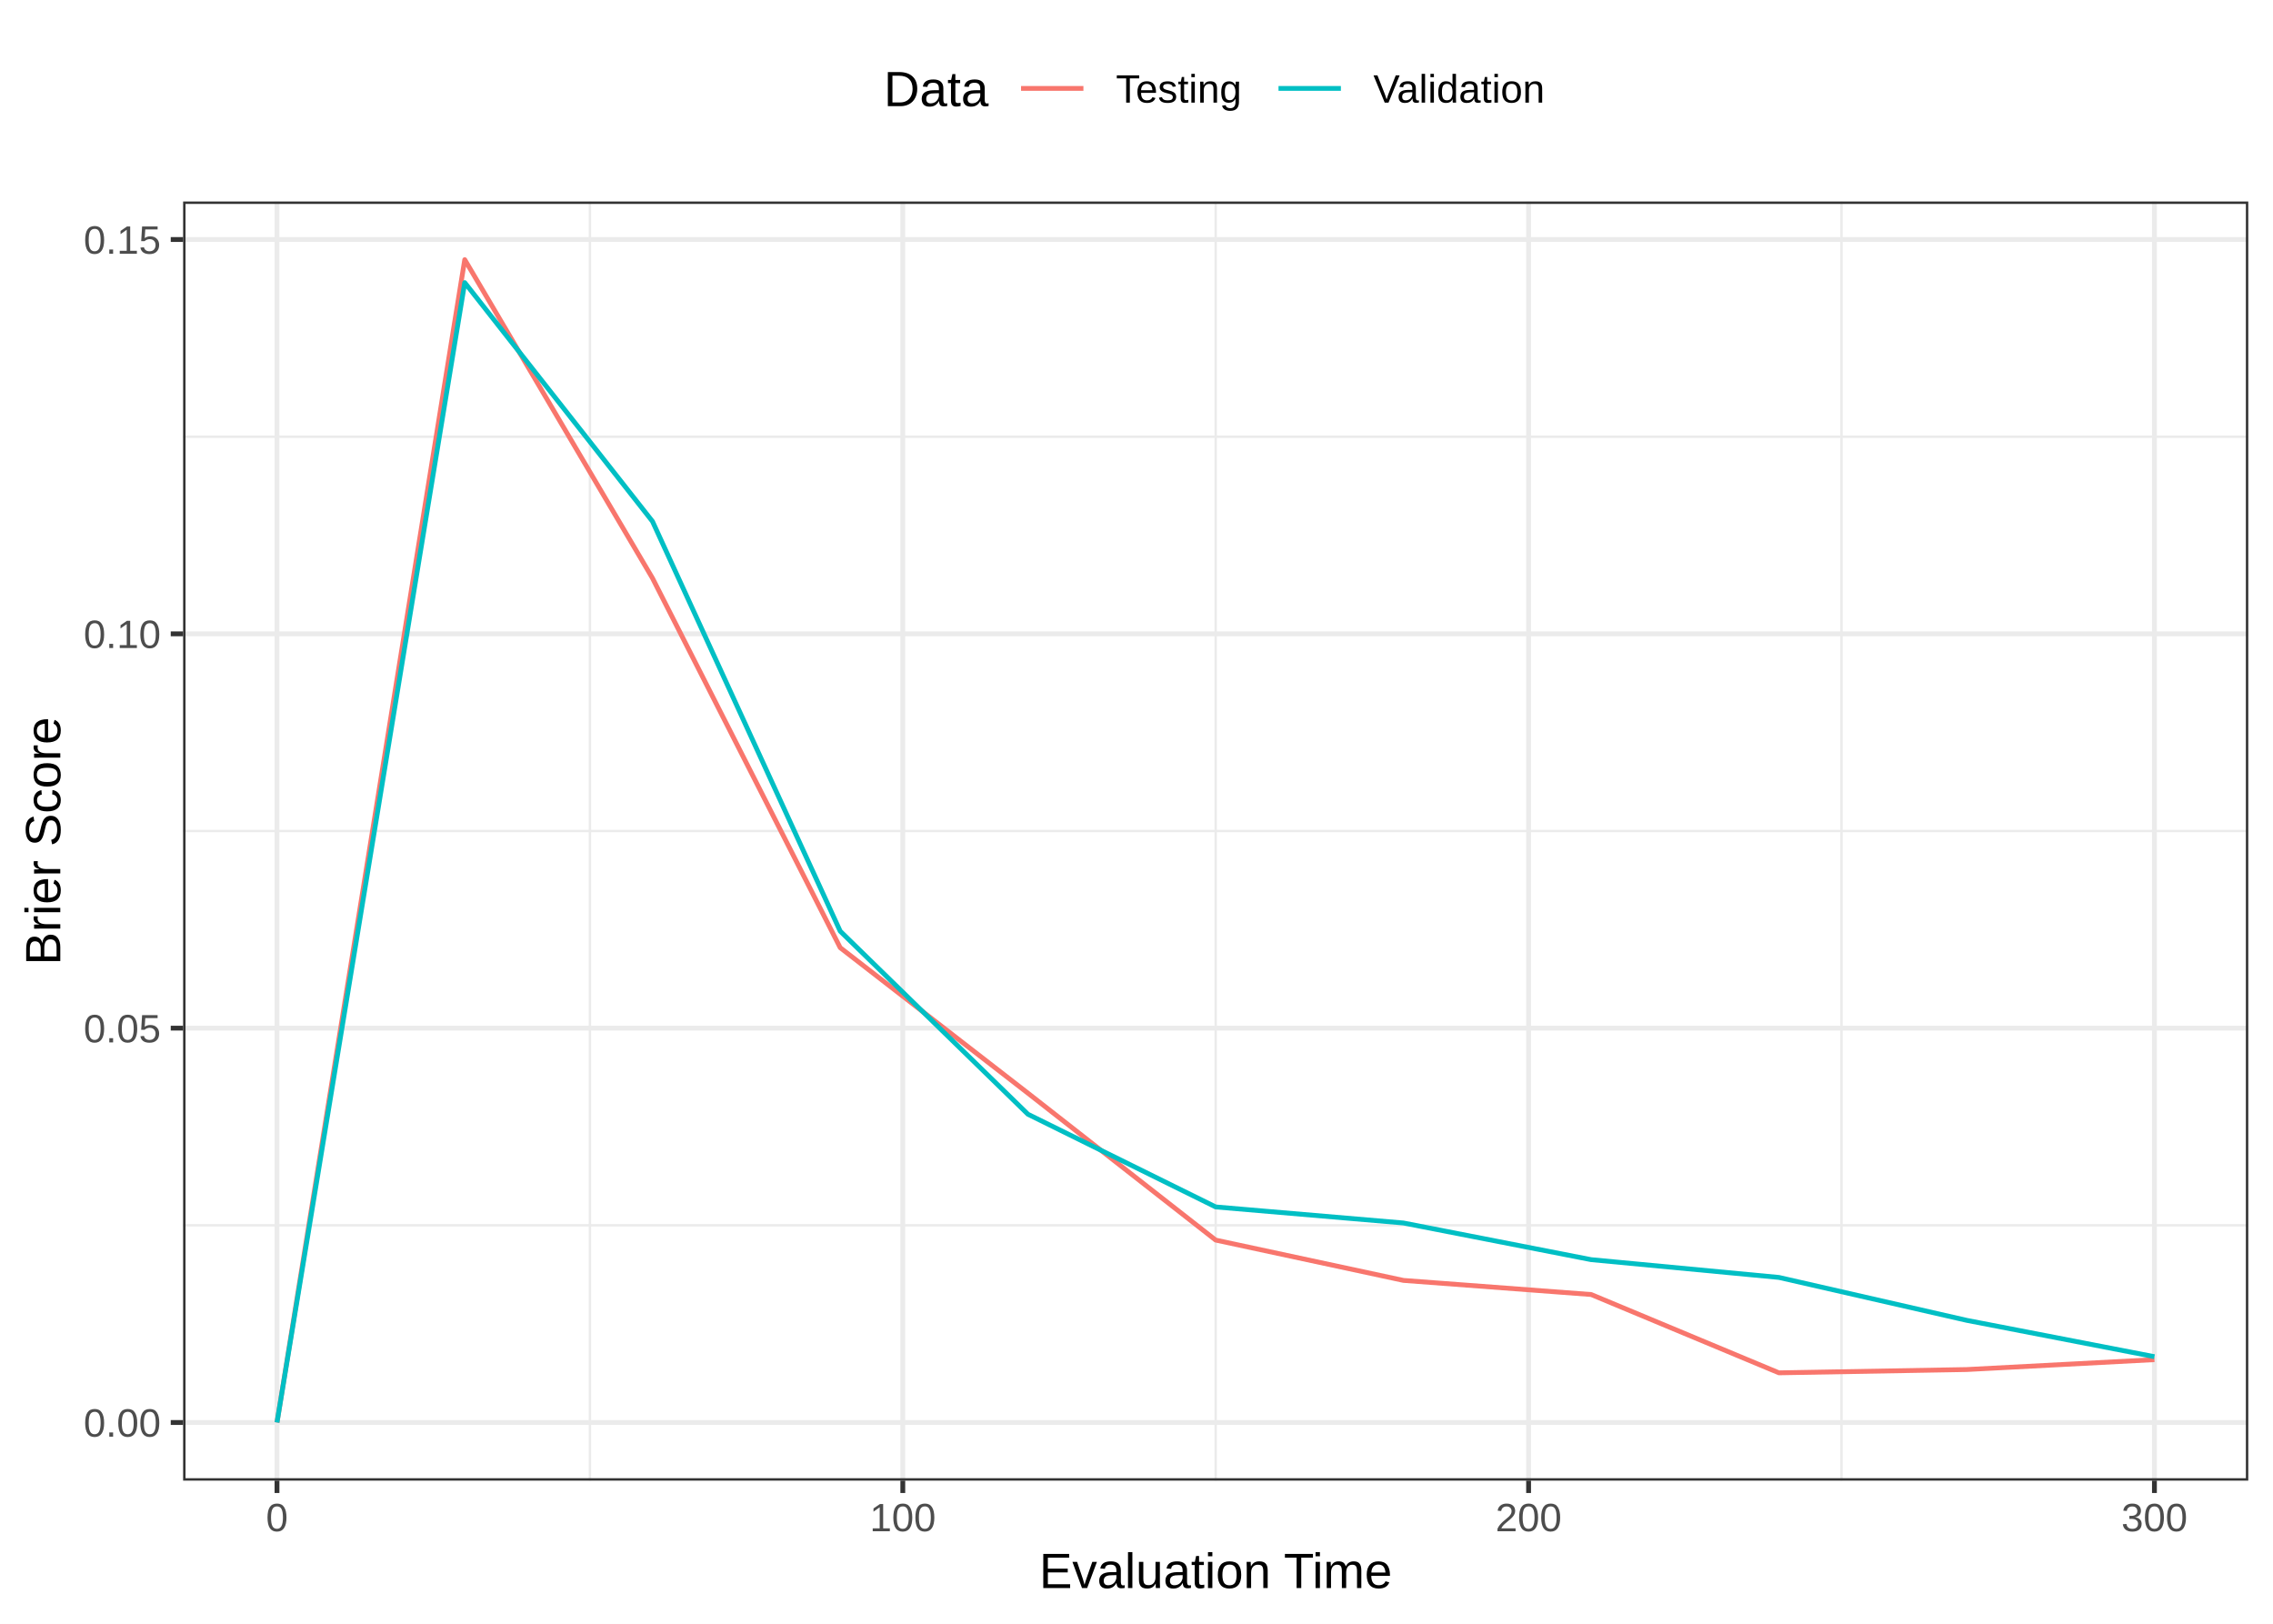
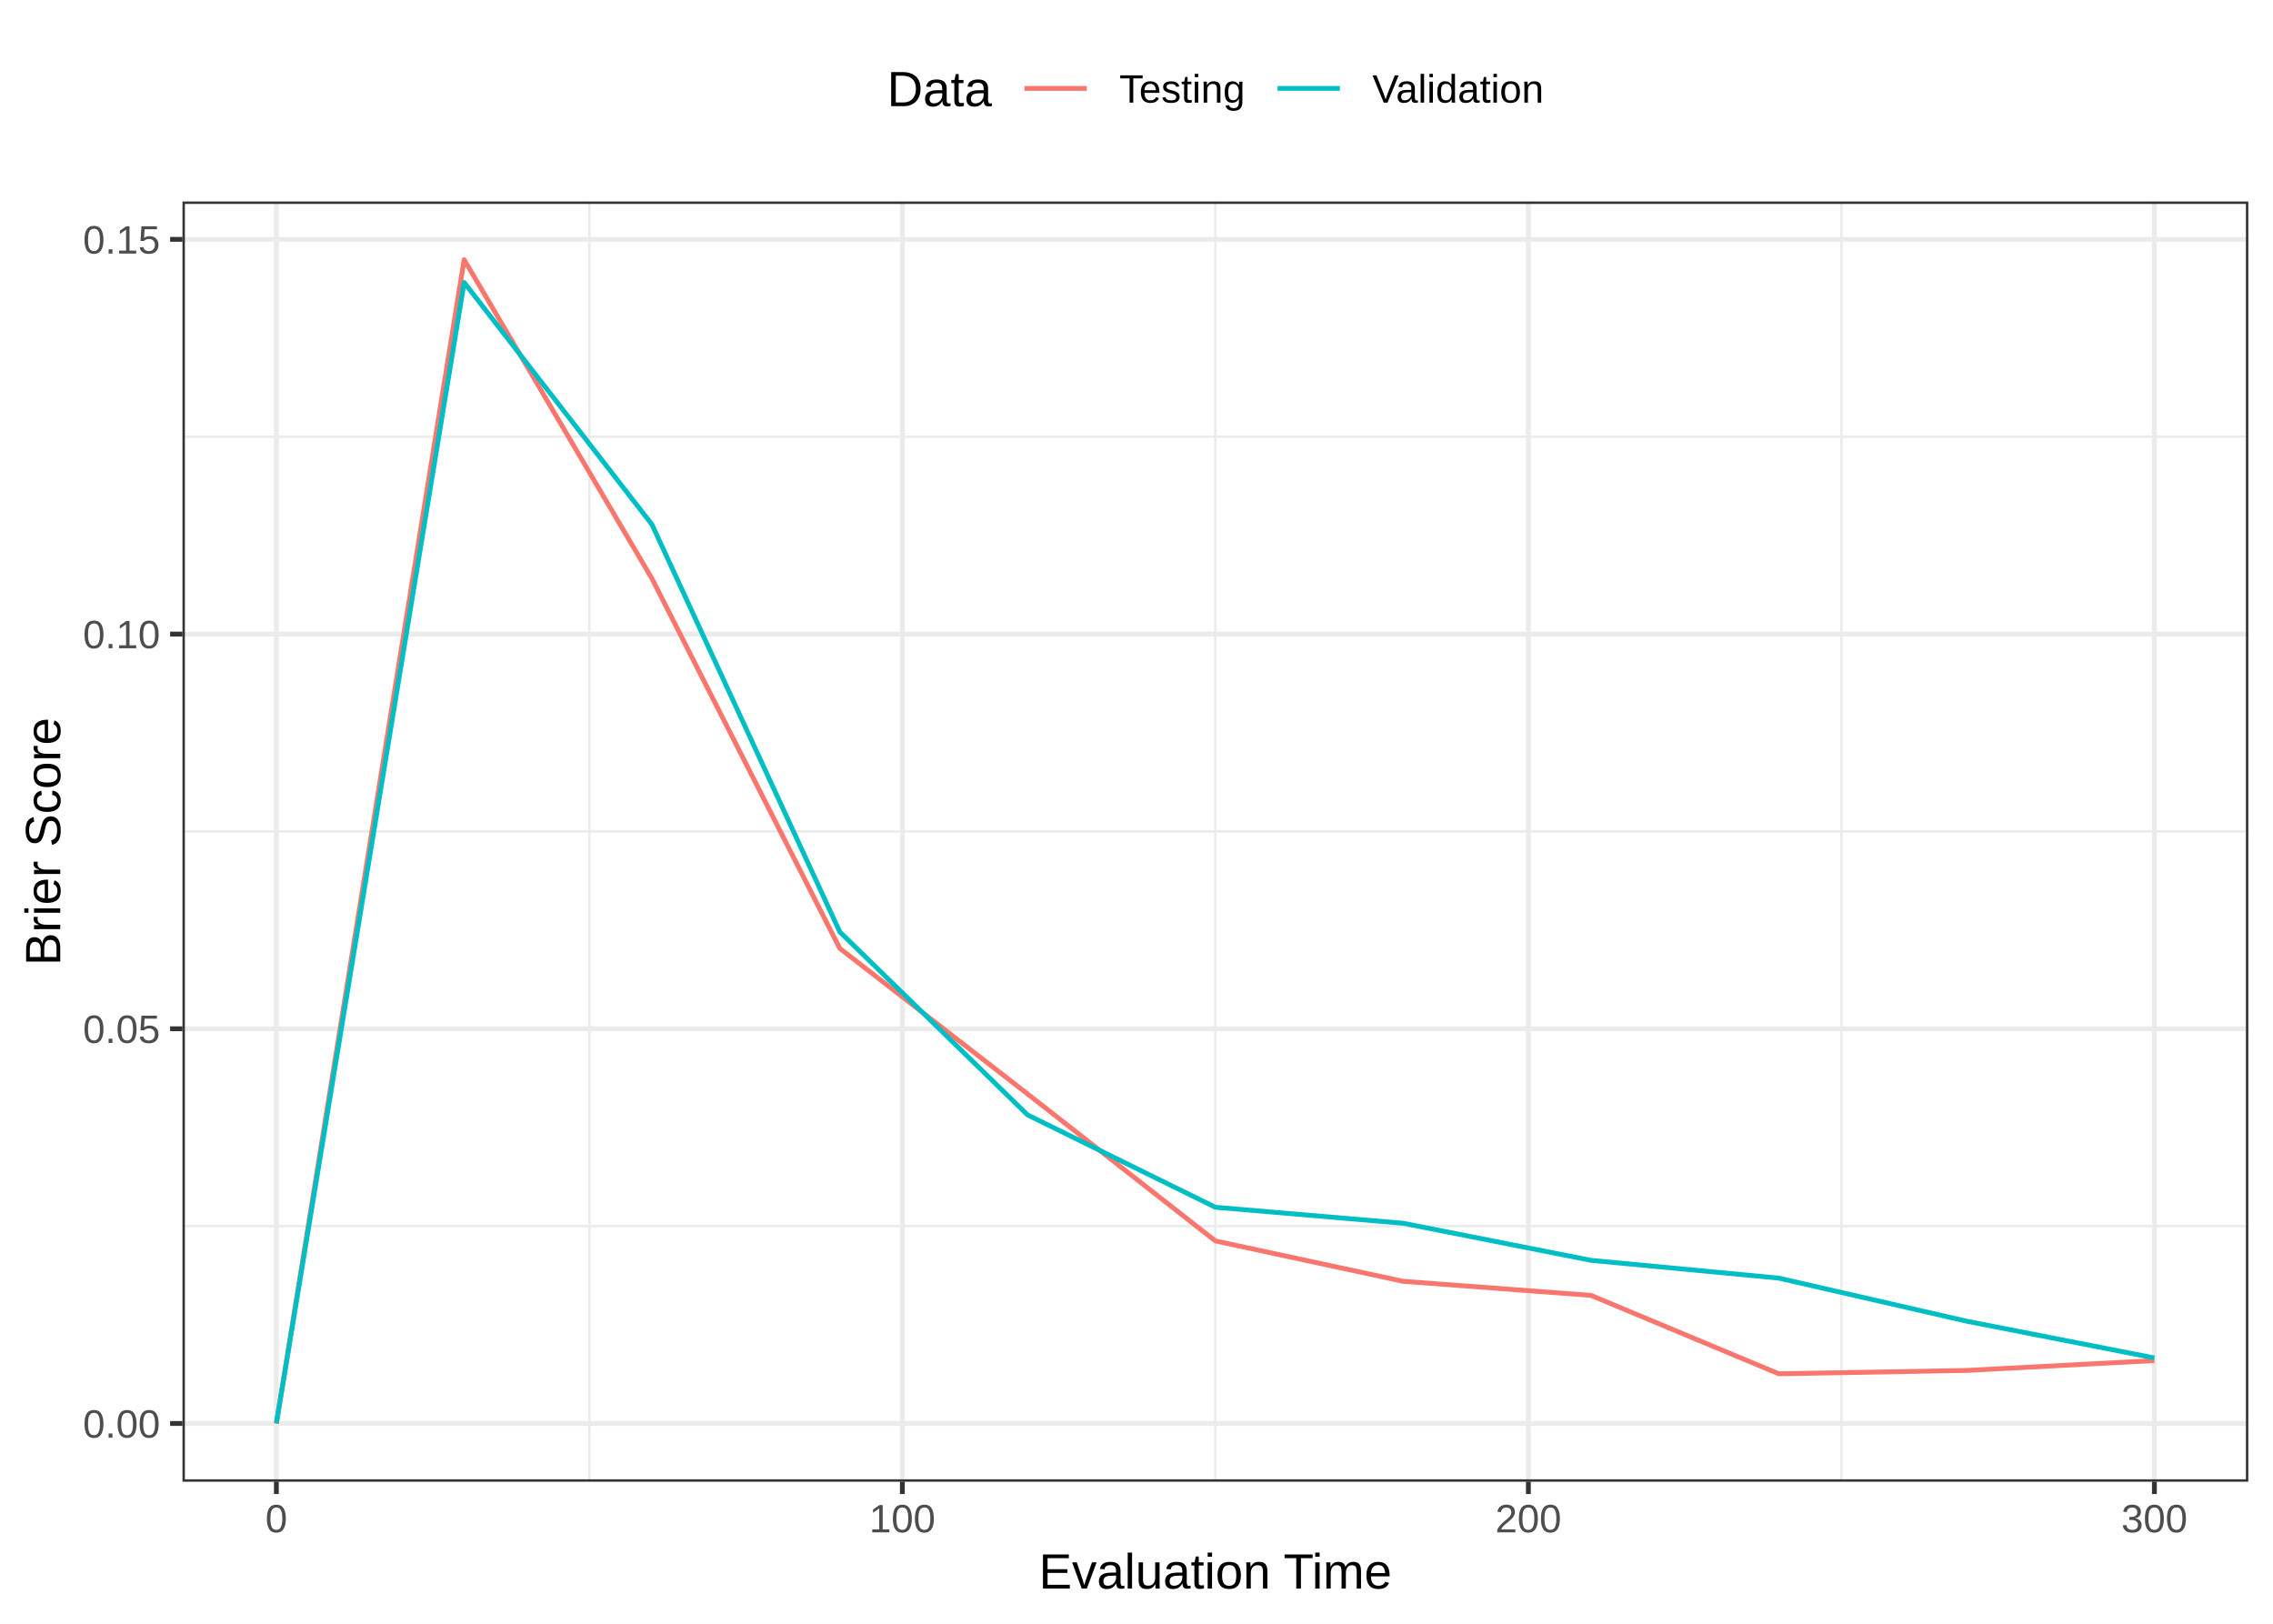
- <svg xmlns="http://www.w3.org/2000/svg" class="svglite" width="504.00pt" height="360.00pt" viewBox="0 0 504.00 360.00">
-   <defs>
-     <style type="text/css">
+ <svg xmlns="http://www.w3.org/2000/svg" width="504.00pt" height="360.00pt" viewBox="0 0 504.00 360.00">
+   <g class="svglite">
+     <defs>
+       <style type="text/css">
    .svglite line, .svglite polyline, .svglite polygon, .svglite path, .svglite rect, .svglite circle {
      fill: none;
      stroke: #000000;
      stroke-linecap: round;
      stroke-linejoin: round;
      stroke-miterlimit: 10.00;
    }
    .svglite text {
      white-space: pre;
    }
+     .svglite g.glyphgroup path {
+       fill: inherit;
+       stroke: none;
+     }
  </style>
-   </defs>
-   <rect width="100%" height="100%" style="stroke: none; fill: none;" />
-   <defs>
-     <clipPath id="cpMC4wMHw1MDQuMDB8MC4wMHwzNjAuMDA=">
-       <rect x="0.00" y="0.00" width="504.00" height="360.00" />
-     </clipPath>
-   </defs>
-   <g clip-path="url(#cpMC4wMHw1MDQuMDB8MC4wMHwzNjAuMDA=)">
-     <rect x="0.00" y="0.00" width="504.00" height="360.00" style="stroke-width: 1.07; stroke: #FFFFFF; fill: #FFFFFF;" />
-   </g>
-   <defs>
-     <clipPath id="cpNDAuNjB8NDk4LjUyfDQ0LjY4fDMyOC4yNw==">
-       <rect x="40.60" y="44.68" width="457.92" height="283.59" />
-     </clipPath>
-   </defs>
-   <g clip-path="url(#cpNDAuNjB8NDk4LjUyfDQ0LjY4fDMyOC4yNw==)">
-     <rect x="40.60" y="44.68" width="457.92" height="283.59" style="stroke-width: 1.07; stroke: none; fill: #FFFFFF;" />
-     <polyline points="40.60,271.66 498.52,271.66 " style="stroke-width: 0.53; stroke: #EBEBEB; stroke-linecap: butt;" />
-     <polyline points="40.60,184.24 498.52,184.24 " style="stroke-width: 0.53; stroke: #EBEBEB; stroke-linecap: butt;" />
-     <polyline points="40.60,96.82 498.52,96.82 " style="stroke-width: 0.53; stroke: #EBEBEB; stroke-linecap: butt;" />
-     <polyline points="130.80,328.27 130.80,44.68 " style="stroke-width: 0.53; stroke: #EBEBEB; stroke-linecap: butt;" />
-     <polyline points="269.56,328.27 269.56,44.68 " style="stroke-width: 0.53; stroke: #EBEBEB; stroke-linecap: butt;" />
-     <polyline points="408.32,328.27 408.32,44.68 " style="stroke-width: 0.53; stroke: #EBEBEB; stroke-linecap: butt;" />
-     <polyline points="40.60,315.38 498.52,315.38 " style="stroke-width: 1.07; stroke: #EBEBEB; stroke-linecap: butt;" />
-     <polyline points="40.60,227.95 498.52,227.95 " style="stroke-width: 1.07; stroke: #EBEBEB; stroke-linecap: butt;" />
-     <polyline points="40.60,140.53 498.52,140.53 " style="stroke-width: 1.07; stroke: #EBEBEB; stroke-linecap: butt;" />
-     <polyline points="40.60,53.10 498.52,53.10 " style="stroke-width: 1.07; stroke: #EBEBEB; stroke-linecap: butt;" />
-     <polyline points="61.42,328.27 61.42,44.68 " style="stroke-width: 1.07; stroke: #EBEBEB; stroke-linecap: butt;" />
-     <polyline points="200.18,328.27 200.18,44.68 " style="stroke-width: 1.07; stroke: #EBEBEB; stroke-linecap: butt;" />
-     <polyline points="338.94,328.27 338.94,44.68 " style="stroke-width: 1.07; stroke: #EBEBEB; stroke-linecap: butt;" />
-     <polyline points="477.71,328.27 477.71,44.68 " style="stroke-width: 1.07; stroke: #EBEBEB; stroke-linecap: butt;" />
-     <polyline points="61.42,315.38 103.05,57.57 144.68,128.19 186.30,210.11 227.93,242.37 269.56,274.94 311.19,283.88 352.82,287.01 394.45,304.37 436.08,303.64 477.71,301.45 " style="stroke-width: 1.07; stroke: #F8766D; stroke-linecap: butt;" />
-     <polyline points="61.42,315.38 103.05,62.66 144.68,115.60 186.30,206.45 227.93,247.04 269.56,267.59 311.19,271.15 352.82,279.28 394.45,283.22 436.08,292.73 477.71,300.79 " style="stroke-width: 1.07; stroke: #00BFC4; stroke-linecap: butt;" />
-     <rect x="40.60" y="44.68" width="457.92" height="283.59" style="stroke-width: 1.07; stroke: #333333;" />
-   </g>
-   <g clip-path="url(#cpMC4wMHw1MDQuMDB8MC4wMHwzNjAuMDA=)">
-     <text x="35.67" y="318.53" text-anchor="end" style="font-size: 8.80px;fill: #4D4D4D; font-family: &quot;Arial&quot;;" textLength="17.13px" lengthAdjust="spacingAndGlyphs">0.00</text>
-     <text x="35.67" y="231.11" text-anchor="end" style="font-size: 8.80px;fill: #4D4D4D; font-family: &quot;Arial&quot;;" textLength="17.13px" lengthAdjust="spacingAndGlyphs">0.05</text>
-     <text x="35.67" y="143.68" text-anchor="end" style="font-size: 8.80px;fill: #4D4D4D; font-family: &quot;Arial&quot;;" textLength="17.13px" lengthAdjust="spacingAndGlyphs">0.10</text>
-     <text x="35.67" y="56.26" text-anchor="end" style="font-size: 8.80px;fill: #4D4D4D; font-family: &quot;Arial&quot;;" textLength="17.13px" lengthAdjust="spacingAndGlyphs">0.15</text>
-     <polyline points="37.86,315.38 40.60,315.38 " style="stroke-width: 1.07; stroke: #333333; stroke-linecap: butt;" />
-     <polyline points="37.86,227.95 40.60,227.95 " style="stroke-width: 1.07; stroke: #333333; stroke-linecap: butt;" />
-     <polyline points="37.86,140.53 40.60,140.53 " style="stroke-width: 1.07; stroke: #333333; stroke-linecap: butt;" />
-     <polyline points="37.86,53.10 40.60,53.10 " style="stroke-width: 1.07; stroke: #333333; stroke-linecap: butt;" />
-     <polyline points="61.42,331.01 61.42,328.27 " style="stroke-width: 1.07; stroke: #333333; stroke-linecap: butt;" />
-     <polyline points="200.18,331.01 200.18,328.27 " style="stroke-width: 1.07; stroke: #333333; stroke-linecap: butt;" />
-     <polyline points="338.94,331.01 338.94,328.27 " style="stroke-width: 1.07; stroke: #333333; stroke-linecap: butt;" />
-     <polyline points="477.71,331.01 477.71,328.27 " style="stroke-width: 1.07; stroke: #333333; stroke-linecap: butt;" />
-     <text x="61.42" y="339.50" text-anchor="middle" style="font-size: 8.80px;fill: #4D4D4D; font-family: &quot;Arial&quot;;" textLength="4.90px" lengthAdjust="spacingAndGlyphs">0</text>
-     <text x="200.18" y="339.50" text-anchor="middle" style="font-size: 8.80px;fill: #4D4D4D; font-family: &quot;Arial&quot;;" textLength="14.69px" lengthAdjust="spacingAndGlyphs">100</text>
-     <text x="338.94" y="339.50" text-anchor="middle" style="font-size: 8.80px;fill: #4D4D4D; font-family: &quot;Arial&quot;;" textLength="14.69px" lengthAdjust="spacingAndGlyphs">200</text>
-     <text x="477.71" y="339.50" text-anchor="middle" style="font-size: 8.80px;fill: #4D4D4D; font-family: &quot;Arial&quot;;" textLength="14.69px" lengthAdjust="spacingAndGlyphs">300</text>
-     <text x="269.56" y="352.09" text-anchor="middle" style="font-size: 11.00px; font-family: &quot;Arial&quot;;" textLength="78.87px" lengthAdjust="spacingAndGlyphs">Evaluation Time</text>
-     <text transform="translate(13.37,186.47) rotate(-90)" text-anchor="middle" style="font-size: 11.00px; font-family: &quot;Arial&quot;;" textLength="55.02px" lengthAdjust="spacingAndGlyphs">Brier Score</text>
-     <rect x="190.48" y="5.48" width="158.16" height="28.24" style="stroke-width: 1.07; stroke: none; fill: #FFFFFF;" />
-     <text x="195.96" y="23.54" style="font-size: 11.00px; font-family: &quot;Arial&quot;;" textLength="23.23px" lengthAdjust="spacingAndGlyphs">Data</text>
-     <rect x="224.67" y="10.96" width="17.28" height="17.28" style="stroke-width: 1.07; stroke: none; fill: #FFFFFF;" />
-     <line x1="226.40" y1="19.60" x2="240.23" y2="19.60" style="stroke-width: 1.07; stroke: #F8766D; stroke-linecap: butt;" />
-     <rect x="281.76" y="10.96" width="17.28" height="17.28" style="stroke-width: 1.07; stroke: none; fill: #FFFFFF;" />
-     <line x1="283.49" y1="19.60" x2="297.32" y2="19.60" style="stroke-width: 1.07; stroke: #00BFC4; stroke-linecap: butt;" />
-     <text x="247.43" y="22.75" style="font-size: 8.80px; font-family: &quot;Arial&quot;;" textLength="28.85px" lengthAdjust="spacingAndGlyphs">Testing</text>
-     <text x="304.52" y="22.75" style="font-size: 8.80px; font-family: &quot;Arial&quot;;" textLength="38.64px" lengthAdjust="spacingAndGlyphs">Validation</text>
+     </defs>
+     <rect width="100%" height="100%" style="stroke: none; fill: none;" />
+     <defs>
+       <clipPath id="cpMC4wMHw1MDQuMDB8MC4wMHwzNjAuMDA=">
+         <rect x="0.00" y="0.00" width="504.00" height="360.00" />
+       </clipPath>
+     </defs>
+     <g clip-path="url(#cpMC4wMHw1MDQuMDB8MC4wMHwzNjAuMDA=)">
+       <rect x="0.00" y="0.00" width="504.00" height="360.00" style="stroke-width: 1.07; stroke: #FFFFFF; fill: #FFFFFF;" />
+     </g>
+     <defs>
+       <clipPath id="cpNDAuNDZ8NDk4LjUyfDQ0LjY4fDMyOC41MA==">
+         <rect x="40.46" y="44.68" width="458.07" height="283.83" />
+       </clipPath>
+     </defs>
+     <g clip-path="url(#cpNDAuNDZ8NDk4LjUyfDQ0LjY4fDMyOC41MA==)">
+       <rect x="40.46" y="44.68" width="458.07" height="283.83" style="stroke-width: 1.07; stroke: none; fill: #FFFFFF;" />
+       <polyline points="40.46,271.85 498.52,271.85 " style="stroke-width: 0.53; stroke: #EBEBEB; stroke-linecap: butt;" />
+       <polyline points="40.46,184.33 498.52,184.33 " style="stroke-width: 0.53; stroke: #EBEBEB; stroke-linecap: butt;" />
+       <polyline points="40.46,96.82 498.52,96.82 " style="stroke-width: 0.53; stroke: #EBEBEB; stroke-linecap: butt;" />
+       <polyline points="130.68,328.50 130.68,44.68 " style="stroke-width: 0.53; stroke: #EBEBEB; stroke-linecap: butt;" />
+       <polyline points="269.49,328.50 269.49,44.68 " style="stroke-width: 0.53; stroke: #EBEBEB; stroke-linecap: butt;" />
+       <polyline points="408.30,328.50 408.30,44.68 " style="stroke-width: 0.53; stroke: #EBEBEB; stroke-linecap: butt;" />
+       <polyline points="40.46,315.60 498.52,315.60 " style="stroke-width: 1.07; stroke: #EBEBEB; stroke-linecap: butt;" />
+       <polyline points="40.46,228.09 498.52,228.09 " style="stroke-width: 1.07; stroke: #EBEBEB; stroke-linecap: butt;" />
+       <polyline points="40.46,140.58 498.52,140.58 " style="stroke-width: 1.07; stroke: #EBEBEB; stroke-linecap: butt;" />
+       <polyline points="40.46,53.07 498.52,53.07 " style="stroke-width: 1.07; stroke: #EBEBEB; stroke-linecap: butt;" />
+       <polyline points="61.28,328.50 61.28,44.68 " style="stroke-width: 1.07; stroke: #EBEBEB; stroke-linecap: butt;" />
+       <polyline points="200.08,328.50 200.08,44.68 " style="stroke-width: 1.07; stroke: #EBEBEB; stroke-linecap: butt;" />
+       <polyline points="338.89,328.50 338.89,44.68 " style="stroke-width: 1.07; stroke: #EBEBEB; stroke-linecap: butt;" />
+       <polyline points="477.70,328.50 477.70,44.68 " style="stroke-width: 1.07; stroke: #EBEBEB; stroke-linecap: butt;" />
+       <polyline points="61.28,315.60 102.92,57.58 144.56,128.28 186.20,210.26 227.85,242.54 269.49,275.13 311.13,284.08 352.77,287.20 394.41,304.58 436.06,303.84 477.70,301.65 " style="stroke-width: 1.07; stroke: #F8766D; stroke-linecap: butt;" />
+       <polyline points="61.28,315.60 102.92,62.63 144.56,116.29 186.20,206.59 227.85,247.19 269.49,267.66 311.13,271.21 352.77,279.43 394.41,283.37 436.06,292.92 477.70,301.07 " style="stroke-width: 1.07; stroke: #00BFC4; stroke-linecap: butt;" />
+       <rect x="40.46" y="44.68" width="458.07" height="283.83" style="stroke-width: 1.07; stroke: #333333;" />
+     </g>
+     <g clip-path="url(#cpMC4wMHw1MDQuMDB8MC4wMHwzNjAuMDA=)">
+       <text x="35.52" y="318.75" text-anchor="end" style="font-size: 8.80px;fill: #4D4D4D; font-family: &quot;Arial&quot;;" textLength="17.11px" lengthAdjust="spacingAndGlyphs">0.00</text>
+       <text x="35.52" y="231.24" text-anchor="end" style="font-size: 8.80px;fill: #4D4D4D; font-family: &quot;Arial&quot;;" textLength="17.11px" lengthAdjust="spacingAndGlyphs">0.05</text>
+       <text x="35.52" y="143.73" text-anchor="end" style="font-size: 8.80px;fill: #4D4D4D; font-family: &quot;Arial&quot;;" textLength="17.11px" lengthAdjust="spacingAndGlyphs">0.10</text>
+       <text x="35.52" y="56.22" text-anchor="end" style="font-size: 8.80px;fill: #4D4D4D; font-family: &quot;Arial&quot;;" textLength="17.11px" lengthAdjust="spacingAndGlyphs">0.15</text>
+       <polyline points="37.72,315.60 40.46,315.60 " style="stroke-width: 1.07; stroke: #333333; stroke-linecap: butt;" />
+       <polyline points="37.72,228.09 40.46,228.09 " style="stroke-width: 1.07; stroke: #333333; stroke-linecap: butt;" />
+       <polyline points="37.72,140.58 40.46,140.58 " style="stroke-width: 1.07; stroke: #333333; stroke-linecap: butt;" />
+       <polyline points="37.72,53.07 40.46,53.07 " style="stroke-width: 1.07; stroke: #333333; stroke-linecap: butt;" />
+       <polyline points="61.28,331.24 61.28,328.50 " style="stroke-width: 1.07; stroke: #333333; stroke-linecap: butt;" />
+       <polyline points="200.08,331.24 200.08,328.50 " style="stroke-width: 1.07; stroke: #333333; stroke-linecap: butt;" />
+       <polyline points="338.89,331.24 338.89,328.50 " style="stroke-width: 1.07; stroke: #333333; stroke-linecap: butt;" />
+       <polyline points="477.70,331.24 477.70,328.50 " style="stroke-width: 1.07; stroke: #333333; stroke-linecap: butt;" />
+       <text x="61.28" y="339.74" text-anchor="middle" style="font-size: 8.80px;fill: #4D4D4D; font-family: &quot;Arial&quot;;" textLength="4.89px" lengthAdjust="spacingAndGlyphs">0</text>
+       <text x="200.08" y="339.74" text-anchor="middle" style="font-size: 8.80px;fill: #4D4D4D; font-family: &quot;Arial&quot;;" textLength="14.67px" lengthAdjust="spacingAndGlyphs">100</text>
+       <text x="338.89" y="339.74" text-anchor="middle" style="font-size: 8.80px;fill: #4D4D4D; font-family: &quot;Arial&quot;;" textLength="14.67px" lengthAdjust="spacingAndGlyphs">200</text>
+       <text x="477.70" y="339.74" text-anchor="middle" style="font-size: 8.80px;fill: #4D4D4D; font-family: &quot;Arial&quot;;" textLength="14.67px" lengthAdjust="spacingAndGlyphs">300</text>
+       <text x="269.49" y="352.20" text-anchor="middle" style="font-size: 11.00px; font-family: &quot;Arial&quot;;" textLength="78.30px" lengthAdjust="spacingAndGlyphs">Evaluation Time</text>
+       <text transform="translate(13.36,186.59) rotate(-90)" text-anchor="middle" style="font-size: 11.00px; font-family: &quot;Arial&quot;;" textLength="55.03px" lengthAdjust="spacingAndGlyphs">Brier Score</text>
+       <rect x="191.22" y="5.48" width="156.53" height="28.24" style="stroke-width: 1.07; stroke: none; fill: #FFFFFF;" />
+       <text x="196.70" y="23.54" style="font-size: 11.00px; font-family: &quot;Arial&quot;;" textLength="23.25px" lengthAdjust="spacingAndGlyphs">Data</text>
+       <rect x="225.43" y="10.96" width="17.28" height="17.28" style="stroke-width: 1.07; stroke: none; fill: #FFFFFF;" />
+       <line x1="227.16" y1="19.60" x2="240.98" y2="19.60" style="stroke-width: 1.07; stroke: #F8766D; stroke-linecap: butt;" />
+       <rect x="281.55" y="10.96" width="17.28" height="17.28" style="stroke-width: 1.07; stroke: none; fill: #FFFFFF;" />
+       <line x1="283.27" y1="19.60" x2="297.10" y2="19.60" style="stroke-width: 1.07; stroke: #00BFC4; stroke-linecap: butt;" />
+       <text x="248.19" y="22.75" style="font-size: 8.80px; font-family: &quot;Arial&quot;;" textLength="27.88px" lengthAdjust="spacingAndGlyphs">Testing</text>
+       <text x="304.30" y="22.75" style="font-size: 8.80px; font-family: &quot;Arial&quot;;" textLength="37.97px" lengthAdjust="spacingAndGlyphs">Validation</text>
+     </g>
  </g>
</svg>
